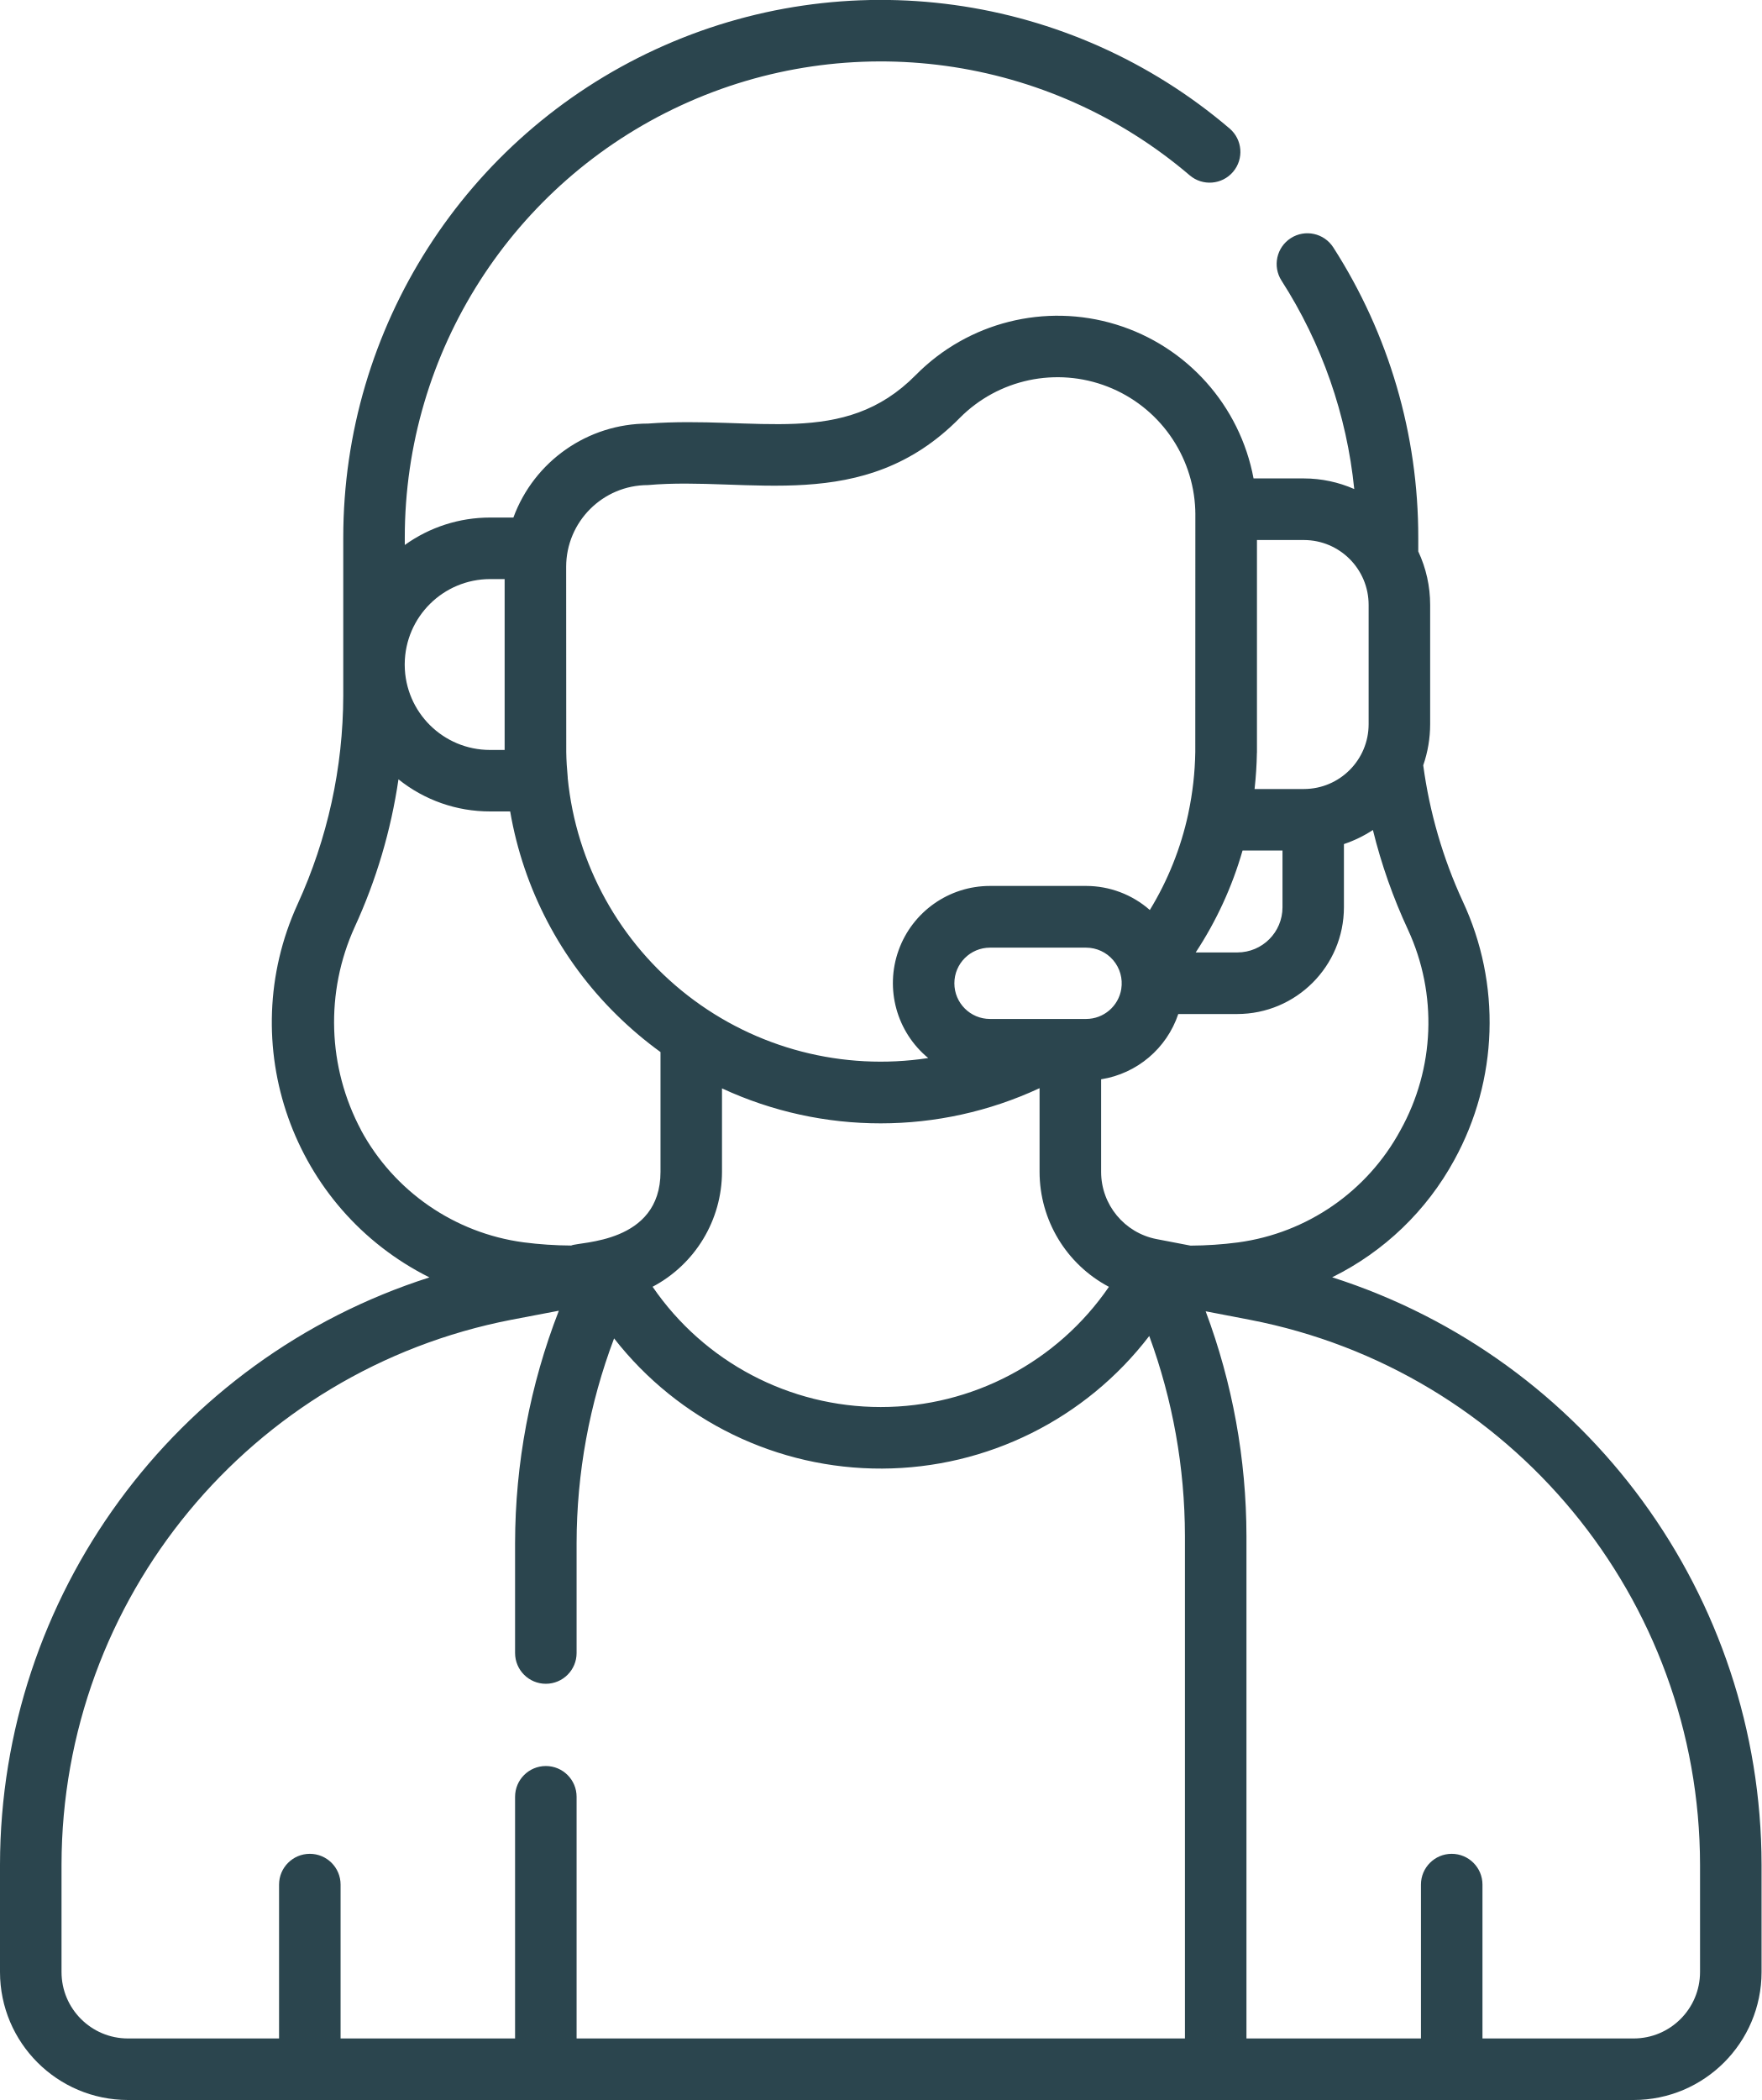
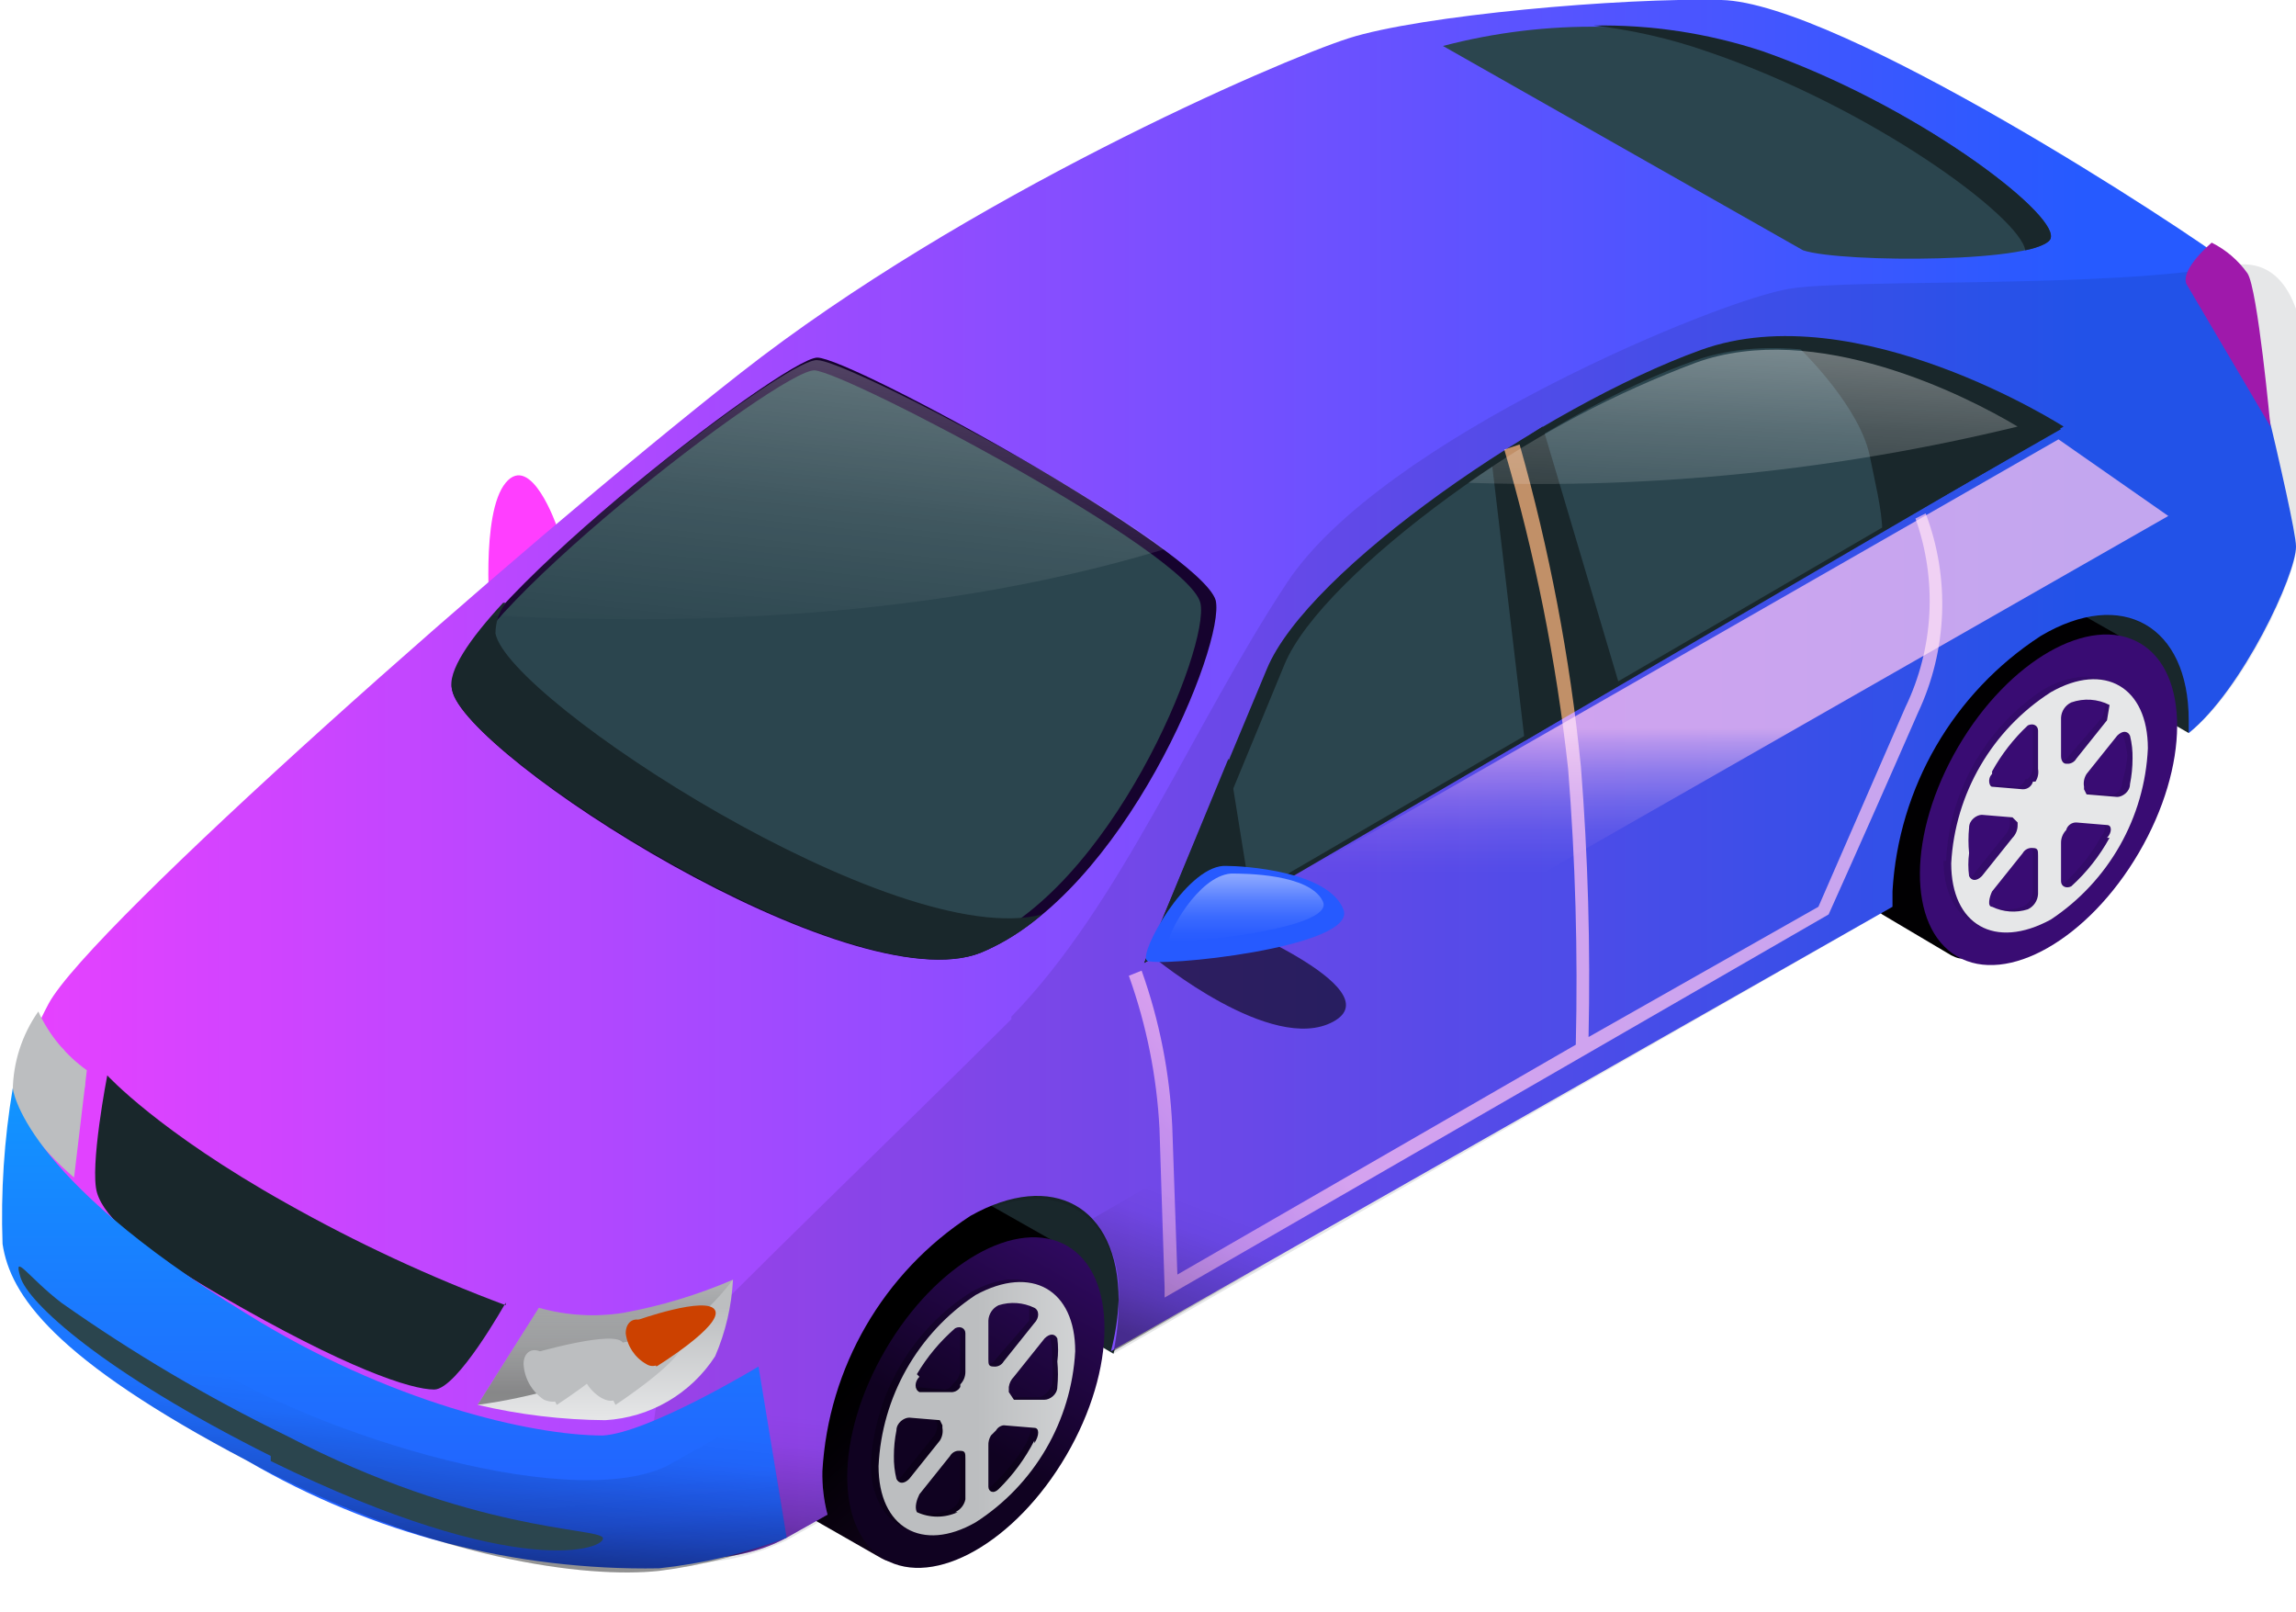
- <svg xmlns="http://www.w3.org/2000/svg" width="58.554" height="69.791" viewBox="0 0 58.554 69.791">
-   <g id="customer-service-agent" transform="translate(-5.555)">
-     <path id="Контур_23" data-name="Контур 23" d="M49.836,42.449a9.313,9.313,0,0,0,4.061-3.9,9.5,9.5,0,0,0,.277-8.6,15.852,15.852,0,0,1-1.311-4.515,4.177,4.177,0,0,0,.23-1.368V20.1a4.172,4.172,0,0,0-.395-1.774v-.459a17.805,17.805,0,0,0-2.825-9.645,1.022,1.022,0,1,0-1.72,1.105,15.74,15.74,0,0,1,2.417,6.926A4.172,4.172,0,0,0,48.9,15.9H47.223A6.626,6.626,0,0,0,36,12.459c-2.408,2.445-5.292,1.348-8.906,1.618A4.769,4.769,0,0,0,22.62,17.2h-.773a4.856,4.856,0,0,0-2.837.912v-.246A15.822,15.822,0,0,1,45.1,5.826a1.022,1.022,0,1,0,1.327-1.555A17.867,17.867,0,0,0,16.965,17.866c0,.68,0,3.776,0,5.255a16.728,16.728,0,0,1-1.52,6.932,9.471,9.471,0,0,0,4.384,12.4A20.523,20.523,0,0,0,5.555,61.971v3.568a4.256,4.256,0,0,0,4.252,4.252H59.857a4.256,4.256,0,0,0,4.252-4.252V61.971A20.523,20.523,0,0,0,49.836,42.449Zm-2.5-17.43c0-.005,0-.01,0-.015V17.947H48.9A2.155,2.155,0,0,1,51.048,20.1v3.969A2.155,2.155,0,0,1,48.9,26.222H47.257c.044-.4.071-.8.077-1.2Zm-.477,3.248h1.326v1.886a1.5,1.5,0,0,1-1.5,1.5H45.3A12.335,12.335,0,0,0,46.857,28.267ZM24.374,18.838a2.72,2.72,0,0,1,2.717-2.717c3.338-.3,7.169,1.016,10.363-2.228a4.581,4.581,0,0,1,7.832,3.057s0,0,0,.005v.032c.006.218,0-1.033,0,8.007a10.55,10.55,0,0,1-.229,2.025c0,.012-.005.024-.007.036a10.285,10.285,0,0,1-1.275,3.188,3.215,3.215,0,0,0-2.12-.8H38.463a3.229,3.229,0,0,0-2.054,5.72A10.454,10.454,0,0,1,24.426,25.86c0-.009,0-.019,0-.028-.026-.277-.045-.555-.049-.836ZM42.827,32.864a1.186,1.186,0,0,1-1.169,1H38.463a1.185,1.185,0,0,1,0-2.37h3.194a1.185,1.185,0,0,1,1.169,1.371Zm-.41,9.9a9.195,9.195,0,0,1-15.17,0,4.326,4.326,0,0,0,2.307-3.82V36.171a12.528,12.528,0,0,0,10.556-.007v2.783a4.326,4.326,0,0,0,2.307,3.82ZM19.008,22.06a2.842,2.842,0,0,1,2.838-2.815h.483v5.679h-.483a2.838,2.838,0,0,1-2.838-2.816Zm-1.45,15.5a7.627,7.627,0,0,1-.214-6.749A18,18,0,0,0,18.8,25.9a4.847,4.847,0,0,0,3.047,1.067h.666a12.425,12.425,0,0,0,3.541,6.764,12.651,12.651,0,0,0,1.456,1.233v3.981c0,2.393-2.689,2.314-2.968,2.449a12.807,12.807,0,0,1-1.587-.107,7.237,7.237,0,0,1-5.4-3.728ZM44.942,67.746H24.721V59.714a1.022,1.022,0,0,0-2.045,0v8.032h-5.8V62.632a1.022,1.022,0,0,0-2.045,0v5.114H9.806A2.209,2.209,0,0,1,7.6,65.539V61.972A18.469,18.469,0,0,1,22.557,43.86l1.574-.3a21.38,21.38,0,0,0-1.455,7.723v3.653a1.022,1.022,0,0,0,2.045,0V51.28a19.321,19.321,0,0,1,1.246-6.8A11.242,11.242,0,0,0,43.756,44.4a19.359,19.359,0,0,1,1.186,6.64v16.7Zm.181-26.35L44,41.18a2.277,2.277,0,0,1-1.844-2.233V35.869A3.239,3.239,0,0,0,44.721,33.7h1.958a3.552,3.552,0,0,0,3.548-3.548v-2.1a4.185,4.185,0,0,0,.963-.468,18.134,18.134,0,0,0,1.17,3.322,7.354,7.354,0,0,1-.256,6.659A7.237,7.237,0,0,1,46.71,41.29a12.613,12.613,0,0,1-1.587.107ZM62.064,65.539a2.209,2.209,0,0,1-2.207,2.207H54.832V62.632a1.022,1.022,0,0,0-2.045,0v5.114h-5.8v-16.7a21.415,21.415,0,0,0-1.356-7.467l1.475.284A18.469,18.469,0,0,1,62.064,61.972v3.568Z" transform="translate(0)" fill="#2b454e" />
-   </g>
+ <svg xmlns="http://www.w3.org/2000/svg" xmlns:xlink="http://www.w3.org/1999/xlink" data-name="Сгруппировать 211" width="89.9" height="63.1">
+   <defs>
+     <linearGradient id="b" x1="1.6" y1=".9" x2=".9" y2="0" gradientUnits="objectBoundingBox">
+       <stop offset="0" stop-color="#010002" />
+       <stop offset="0" stop-color="#030005" />
+       <stop offset=".2" stop-color="#0f0318" />
+       <stop offset=".4" stop-color="#160524" />
+       <stop offset=".5" stop-color="#190628" />
+       <stop offset=".7" stop-color="#0b0212" />
+       <stop offset=".9" stop-color="#020004" />
+       <stop offset="1" />
+     </linearGradient>
+     <linearGradient id="c" x1=".4" y1=".5" x2="1.2" y2=".5" gradientUnits="objectBoundingBox">
+       <stop offset="0" stop-color="#100221" />
+       <stop offset="1" stop-color="#390c73" />
+     </linearGradient>
+     <linearGradient id="a" x1=".6" y1=".5" x2="1.6" y2=".5" gradientUnits="objectBoundingBox">
+       <stop offset="0" stop-color="#bcbec0" />
+       <stop offset="1" stop-color="#e6e7e8" />
+     </linearGradient>
+     <linearGradient id="k" x1=".5" y1=".5" x2="1.5" y2=".5" xlink:href="#a" />
+     <linearGradient id="l" x1="-5.6" y1=".9" x2="-6.3" y2="0" xlink:href="#b" />
+     <linearGradient id="m" x1="-5.5" y1=".5" x2="-4.8" y2=".5" xlink:href="#c" />
+     <linearGradient id="o" x1="-10.3" y1=".5" x2="-9.3" y2=".5" xlink:href="#a" />
+     <linearGradient id="p" x1="-10.4" y1=".5" x2="-9.4" y2=".5" xlink:href="#a" />
+     <linearGradient id="e" x1="14.9" y1=".5" x2="15.9" y2=".5" gradientUnits="objectBoundingBox">
+       <stop offset="0" stop-color="#ff3eff" />
+       <stop offset="1" stop-color="#265aff" />
+     </linearGradient>
+     <linearGradient id="q" x1="-.1" y1=".5" x2=".9" y2=".5" xlink:href="#e" />
+     <linearGradient id="t" x1="3.8" y1=".2" x2="3.8" y2="1" xlink:href="#a" />
+     <linearGradient id="f" x1="3.8" y1=".9" x2="3.8" y2="-.4" gradientUnits="objectBoundingBox">
+       <stop offset="0" stop-color="#9c9c9c" />
+       <stop offset="0" stop-color="#9c9c9c" />
+       <stop offset=".3" stop-color="#c7c7c7" />
+       <stop offset=".6" stop-color="#e5e5e5" />
+       <stop offset=".8" stop-color="#f8f8f8" />
+       <stop offset="1" stop-color="#fff" />
+     </linearGradient>
+     <linearGradient id="u" x1="26.7" y1=".5" x2="27.7" y2=".5" xlink:href="#a" />
+     <linearGradient id="v" x1="43.2" y1="-.3" x2="42.3" y2=".9" xlink:href="#f" />
+     <linearGradient id="x" x1="9.9" y1=".5" x2="10.9" y2=".5" xlink:href="#a" />
+     <linearGradient id="g" x1="29" y1=".5" x2="30" y2=".5" gradientUnits="objectBoundingBox">
+       <stop offset="0" stop-color="#bcbec0" />
+       <stop offset=".7" stop-color="#e8e9ea" />
+       <stop offset="1" stop-color="#fff" />
+     </linearGradient>
+     <linearGradient id="y" x1="8.6" y1=".5" x2="9.6" y2=".5" xlink:href="#a" />
+     <linearGradient id="z" x1="28.7" y1=".5" x2="29.7" y2=".5" xlink:href="#g" />
+     <linearGradient id="B" x1="44.3" y1=".5" x2="45.3" y2=".5" xlink:href="#a" />
+     <linearGradient id="C" x1="32.6" y1=".5" x2="33.6" y2=".5" xlink:href="#g" />
+     <linearGradient id="D" x1="54.3" y1=".5" x2="55.3" y2=".5" xlink:href="#a" />
+     <linearGradient id="E" x1="42.4" y1=".5" x2="43.4" y2=".5" xlink:href="#g" />
+     <linearGradient id="i" x1="-.4" y1=".4" x2="-.4" y2=".6" gradientUnits="objectBoundingBox">
+       <stop offset="0" stop-color="#ba7c49" />
+       <stop offset=".1" stop-color="#98653c" />
+       <stop offset=".3" stop-color="#624126" />
+       <stop offset=".5" stop-color="#382516" />
+       <stop offset=".7" stop-color="#191009" />
+       <stop offset=".9" stop-color="#060402" />
+       <stop offset="1" />
+     </linearGradient>
+     <linearGradient id="F" x1="-14" y1=".9" x2="-13.6" y2=".2" xlink:href="#f" />
+     <linearGradient id="G" x1="1.7" y1="1.2" x2="1.8" y2=".8" xlink:href="#f" />
+     <linearGradient id="H" x1="-.7" y1=".6" x2="-.6" y2=".4" xlink:href="#f" />
+     <linearGradient id="I" x1="2.1" x2="2.1" y2="1" gradientUnits="objectBoundingBox">
+       <stop offset="0" stop-color="#1195ff" />
+       <stop offset="1" stop-color="#265aff" />
+     </linearGradient>
+     <linearGradient id="K" x1="2.2" y1="1" x2="2.1" y2=".5" xlink:href="#f" />
+     <linearGradient id="L" x1="1.9" y1="1.3" x2="2" y2=".9" xlink:href="#f" />
+     <linearGradient id="j" x1="1.5" y1="-.8" x2=".9" y2="1.4" gradientUnits="objectBoundingBox">
+       <stop offset="0" stop-color="#9c9c9c" />
+       <stop offset="0" stop-color="#989898" />
+       <stop offset=".3" stop-color="#626262" />
+       <stop offset=".5" stop-color="#383838" />
+       <stop offset=".7" stop-color="#191919" />
+       <stop offset=".9" stop-color="#060606" />
+       <stop offset="1" />
+     </linearGradient>
+     <linearGradient id="M" x1="2.6" y1=".8" x2="1.3" y2=".4" gradientUnits="objectBoundingBox">
+       <stop offset="0" stop-color="#e0c95e" />
+       <stop offset="0" stop-color="#dbc55c" />
+       <stop offset=".2" stop-color="#998940" />
+       <stop offset=".4" stop-color="#625829" />
+       <stop offset=".6" stop-color="#383217" />
+       <stop offset=".8" stop-color="#19160a" />
+       <stop offset=".9" stop-color="#060602" />
+       <stop offset="1" />
+     </linearGradient>
+     <linearGradient id="O" x1="-.4" y1=".2" x2="-1.2" y2="1" xlink:href="#i" />
+     <linearGradient id="P" x1="-1.3" y1=".3" x2="-2.4" y2=".8" gradientUnits="objectBoundingBox">
+       <stop offset="0" stop-color="#696969" />
+       <stop offset=".2" stop-color="#9c9c9c" />
+       <stop offset=".5" stop-color="#c6c6c6" />
+       <stop offset=".7" stop-color="#e5e5e5" />
+       <stop offset=".9" stop-color="#f8f8f8" />
+       <stop offset="1" stop-color="#fff" />
+     </linearGradient>
+     <linearGradient id="Q" x1="-2.2" y1=".5" x2="-1.2" y2=".5" xlink:href="#e" />
+     <linearGradient id="R" x1="-2.3" y1="-.2" x2="-2.3" y2="1" xlink:href="#j" />
+     <linearGradient id="S" x1="-1.7" y1="-1.5" x2="-2.3" y2="1.7" xlink:href="#j" />
+     <radialGradient id="d" cx=".5" cy=".5" r=".4" gradientTransform="matrix(-1.514 0 0 1 3.1 0)" gradientUnits="objectBoundingBox">
+       <stop offset="0" stop-color="#fff" />
+       <stop offset="1" />
+     </radialGradient>
+     <radialGradient id="n" cx=".5" cy=".5" r=".4" gradientTransform="matrix(-1.514 0 0 1 -22 0)" xlink:href="#d" />
+     <radialGradient id="r" cx=".5" cy=".5" r=".6" gradientTransform="matrix(-.818 0 0 1 0 0)" xlink:href="#d" />
+     <radialGradient id="s" cx=".5" cy=".5" r=".5" gradientTransform="matrix(-.881 0 0 1 8.9 0)" xlink:href="#d" />
+     <radialGradient id="w" cx=".5" cy=".2" r=".4" gradientTransform="matrix(-2.127 0 0 1 -85.6 0)" gradientUnits="objectBoundingBox">
+       <stop offset="0" stop-color="#ff63ce" />
+       <stop offset="1" stop-color="#9f19ab" />
+     </radialGradient>
+     <radialGradient id="h" cx=".5" cy=".5" r=".6" gradientTransform="matrix(-.729 0 0 1 16 0)" gradientUnits="objectBoundingBox">
+       <stop offset=".2" stop-color="#f90" />
+       <stop offset=".3" stop-color="#fc9500" />
+       <stop offset=".5" stop-color="#f58900" />
+       <stop offset=".7" stop-color="#ea7500" />
+       <stop offset=".9" stop-color="#da5a00" />
+       <stop offset="1" stop-color="#cc4100" />
+     </radialGradient>
+     <radialGradient id="A" cx=".5" cy=".5" r=".4" gradientTransform="matrix(1.285 0 0 1 -9.4 0)" xlink:href="#h" />
+     <radialGradient id="J" cx=".2" cy=".9" r=".9" gradientTransform="matrix(-.481 0 0 1 3.7 0)" gradientUnits="objectBoundingBox">
+       <stop offset="0" stop-color="#ffe4a7" />
+       <stop offset="1" />
+     </radialGradient>
+     <radialGradient id="N" cx=".5" cy=".5" r=".8" gradientTransform="matrix(-.469 0 0 1 6.7 0)" xlink:href="#d" />
+   </defs>
+   <path data-name="Контур 1323" d="M85.7 28.7L80 25.4l2.6-3.3s4.2 4 4 4.4l-.9 2.2z" fill="#19272b" />
+   <path data-name="Контур 1324" d="M43.6 53l-8.7-5.1s6-3 6.2-3 4 2.3 4 2.3z" fill="#19272b" />
+   <g data-name="Сгруппировать 204" transform="translate(30.3 46.8)">
+     <path data-name="Контур 1325" d="M818.4 970a3.5 3.5 0 001.4 3.1l2.8 1.6c.9.5.3-.6 1.7-1.4a11 11 0 005-8.7c0-1.5 1.4-1.5.6-2l-3-1.7a3.6 3.6 0 00-3.5.4 11 11 0 00-5 8.6z" transform="translate(-818.4 -960.5)" fill="url(#b)" />
+     <ellipse data-name="Эллипс 285" cx="7.1" cy="4.1" rx="7.1" ry="4.1" transform="rotate(-59.7 11 5.4)" fill="url(#c)" />
+     <path data-name="Контур 1326" d="M826.2 963a3.6 3.6 0 013.5-.5 4 4 0 00-3 .6 11 11 0 00-5 8.6 3.4 3.4 0 001.6 3.3c-1.3-.4-2-1.6-2-3.5a11 11 0 015-8.6z" transform="translate(-818.6 -960.6)" fill="url(#d)" style="mix-blend-mode:screen;isolation:isolate" />
+     <path data-name="Контур 1327" d="M822.5 971.2c0 2.4 1.8 3.4 3.9 2.2a8.5 8.5 0 003.8-6.7c0-2.4-1.7-3.4-3.8-2.2a8.5 8.5 0 00-3.9 6.7zm2.6-1.6v.1c0 .1 0 0 0 0a.7.7 0 01-.2.5l-1.2 1.5c-.2.2-.4.2-.4 0a3.5 3.5 0 01-.2-.9 5.2 5.2 0 01.2-1c0-.3.2-.5.4-.5l1.2.1.2.2zm-1-2a7.3 7.3 0 011.5-1.8c.2-.1.4 0 .4.2v1.5a.7.7 0 01-.2.5l-.1.1a.4.4 0 01-.3.2l-1.2-.1c-.2 0-.3-.3-.1-.5zm3.1-2.7a1.9 1.9 0 011.5.1v.6l-1.3 1.5a.4.4 0 01-.3.2.8.8 0 00-.1 0c-.1 0-.2-.1-.2-.3v-1.5a.7.7 0 01.4-.6zm2.3 1.3a3.4 3.4 0 01.1.9 5.1 5.1 0 010 1c-.1.3-.4.5-.5.5h-1.2l-.2-.3v-.2a.7.7 0 01.2-.4l1.2-1.5c.1-.2.4-.2.4 0zm-.8 4a7.3 7.3 0 01-1.5 1.9c-.2.2-.4.1-.4-.1v-1.6a.7.7 0 01.2-.4l.1-.2a.4.4 0 01.3-.2l1.2.1c.2 0 .2.3 0 .6zm-3.1 2.8a1.9 1.9 0 01-1.5 0c-.2-.2-.1-.5 0-.7l1.3-1.5a.4.4 0 01.3-.2c.2 0 .3.1.3.3v1.6a.7.7 0 01-.4.5z" transform="translate(-818.7 -960.7)" fill="url(#a)" style="mix-blend-mode:multiply;isolation:isolate" />
+     <path data-name="Контур 1328" d="M822.8 971.3c0 2.4 1.7 3.4 3.8 2.2a8.5 8.5 0 003.9-6.7c0-2.4-1.7-3.4-3.9-2.2a8.5 8.5 0 00-3.8 6.7zm2.5-1.6v.1a.7.7 0 01-.1.5l-1.2 1.5c-.2.2-.4.2-.5 0a3.5 3.5 0 01-.1-.9 5.1 5.1 0 01.1-1c0-.3.3-.5.5-.5l1.2.1.1.2zm-1-2a7.3 7.3 0 011.5-1.8c.2-.1.4 0 .4.2v1.5a.7.7 0 01-.2.5v.1a.4.4 0 01-.4.2h-1.2c-.2-.1-.2-.4 0-.6zm3.2-2.7a1.9 1.9 0 011.4.1c.2.1.2.4 0 .6l-1.2 1.5a.4.4 0 01-.4.2c-.2 0-.2-.1-.2-.3v-1.5a.7.7 0 01.4-.6zm2.3 1.3a3.5 3.5 0 010 .9 5.2 5.2 0 010 1c0 .3-.3.5-.5.5h-1.2l-.2-.3v-.2a.7.7 0 01.2-.4l1.2-1.5c.2-.2.4-.2.5 0zm-.9 4a7.4 7.4 0 01-1.4 1.9c-.2.2-.4.1-.4-.1v-1.6a.7.7 0 01.1-.4l.2-.2a.4.4 0 01.3-.2l1.2.1c.2 0 .2.3 0 .6zm-3 2.8a1.9 1.9 0 01-1.6 0c-.1-.2 0-.5.1-.7l1.2-1.5a.4.4 0 01.3-.2.6.6 0 00.1 0c.2 0 .2.1.2.3v1.6a.7.7 0 01-.4.5z" transform="translate(-818.7 -960.7)" fill="url(#k)" />
+   </g>
+   <g data-name="Сгруппировать 205" transform="translate(72.3 23.2)">
+     <path data-name="Контур 1329" d="M863 945a3.5 3.5 0 001.4 3.1l2.7 1.6c1 .5.3-.6 1.7-1.4a11 11 0 005-8.7c0-1.5 1.5-1.5.6-2l-3-1.7a3.6 3.6 0 00-3.5.4 11 11 0 00-5 8.6z" transform="translate(-863 -935.5)" fill="url(#l)" />
+     <ellipse data-name="Эллипс 286" cx="7.1" cy="4.1" rx="7.1" ry="4.1" transform="rotate(-59.7 11 5.4)" fill="url(#m)" />
+     <path data-name="Контур 1330" d="M870.8 938a3.6 3.6 0 013.4-.5 4 4 0 00-3 .6 11 11 0 00-5 8.6 3.4 3.4 0 001.6 3.3c-1.2-.4-2-1.6-2-3.5a11 11 0 015-8.6z" transform="translate(-863.1 -935.6)" fill="url(#n)" style="mix-blend-mode:screen;isolation:isolate" />
+     <path data-name="Контур 1331" d="M867 946.2c0 2.4 1.8 3.4 4 2.2a8.5 8.5 0 003.8-6.7c0-2.4-1.8-3.4-3.9-2.2a8.5 8.5 0 00-3.8 6.7zm2.6-1.6v.1c0 .1 0 0 0 0a.7.7 0 01-.2.5l-1.2 1.5c-.1.2-.4.2-.4 0a3.5 3.5 0 01-.1-.9 5.2 5.2 0 010-1c.1-.3.4-.5.5-.5h1.2l.2.3zm-1-2a7.3 7.3 0 011.5-1.8c.2-.1.4 0 .4.2v1.5a.7.7 0 01-.2.5h-.1a.4.4 0 01-.3.3l-1.2-.1c-.2 0-.2-.3 0-.5zm3.1-2.7a1.9 1.9 0 011.5.1c.2 0 .1.4 0 .6l-1.3 1.5a.4.4 0 01-.3.2c-.2 0-.3-.1-.3-.3v-1.5a.7.7 0 01.4-.6zm2.3 1.3a3.5 3.5 0 01.2.9 5.2 5.2 0 01-.2 1c0 .3-.2.5-.4.5l-1.2-.1-.2-.2v-.1c0-.1 0 0 0 0a.7.7 0 01.2-.5l1.2-1.5c.2-.2.4-.2.4 0zm-.8 4a7.3 7.3 0 01-1.5 1.9c-.2.1-.4 0-.4-.2v-1.5a.7.7 0 01.2-.5l.1-.1a.4.4 0 01.4-.2l1.2.1c.1 0 .2.3 0 .5zm-3.1 2.8a1.9 1.9 0 01-1.5-.1v-.6l1.3-1.5a.4.4 0 01.3-.2.7.7 0 00.1 0c.1 0 .2.1.2.3v1.5a.7.7 0 01-.4.6z" transform="translate(-863.2 -935.7)" fill="url(#o)" style="mix-blend-mode:multiply;isolation:isolate" />
+     <path data-name="Контур 1332" d="M867.3 946.3c0 2.4 1.7 3.4 3.9 2.2a8.5 8.5 0 003.8-6.7c0-2.4-1.7-3.4-3.8-2.2a8.5 8.5 0 00-3.9 6.7zm2.6-1.6v.1c0 .1 0 0 0 0a.7.7 0 01-.2.5l-1.2 1.5c-.2.2-.4.2-.5 0a3.4 3.4 0 010-.9 5 5 0 010-1c0-.3.3-.5.5-.5l1.2.1.2.2zm-1-2a7.3 7.3 0 011.4-1.8c.2-.1.4 0 .4.2v1.5a.7.7 0 01-.1.5h-.1a.4.4 0 01-.4.3l-1.2-.1c-.1 0-.2-.3 0-.5zm3.1-2.7a1.9 1.9 0 011.5.1l-.1.6-1.2 1.5a.4.4 0 01-.3.2.8.8 0 00-.1 0c-.1 0-.2-.1-.2-.3v-1.5a.7.7 0 01.4-.6zm2.3 1.3a3.4 3.4 0 01.1.9 5.1 5.1 0 01-.1 1c0 .3-.3.5-.5.5l-1.2-.1-.1-.2v-.1c0-.1 0 0 0 0a.7.7 0 01.1-.5l1.2-1.5c.2-.2.4-.2.5 0zm-.8 4a7.3 7.3 0 01-1.5 1.9c-.2.1-.4 0-.4-.2v-1.5a.7.7 0 01.2-.5.4.4 0 01.4-.3l1.2.1c.2 0 .2.3 0 .5zm-3.2 2.8a1.9 1.9 0 01-1.4-.1c-.2 0-.1-.4 0-.6l1.2-1.5a.4.4 0 01.4-.2c.2 0 .2.1.2.3v1.5a.7.7 0 01-.4.6z" transform="translate(-863.2 -935.7)" fill="url(#p)" />
+   </g>
+   <path data-name="Контур 1333" d="M809.3 932.6s-1-2.9-2-1.7-.6 5.4-.6 5.4z" transform="translate(-787.5 -912)" fill="url(#e)" />
+   <path data-name="Контур 1334" d="M788.3 950.3c1.6-3 18.3-17.8 27.1-24.7s21-12.2 23.8-13.1 10.7-1.6 14.6-1.5c4.6.1 18.2 9 20 10.4 0 0 2.5 10 2.5 11 0 1.1-2.1 5.6-4.2 7.3v-.5c0-3.7-2.6-5.2-5.8-3.3a12.8 12.8 0 00-5.8 10v.6l-30.6 17.4a9.3 9.3 0 00.3-2c0-3.7-2.6-5.1-5.8-3.3a12.8 12.8 0 00-5.8 10 6.2 6.2 0 00.2 1.7l-1.6.9c-4.7 2.6-14.4-1.3-23.7-6.5-9-5-6.8-11.4-5.2-14.4z" transform="translate(-786.4 -911)" fill="url(#q)" />
+   <path data-name="Контур 1335" d="M39.6 39.8c4.3-4.4 7.1-11.4 10.8-17s17-11.1 19.7-11.5c2.5-.4 12.5 0 17.2-.9s2.6 10 2.6 11.1c0 1-2 5.5-4.2 7.2v-.5c0-3.7-2.6-5.1-5.8-3.3a12.8 12.8 0 00-5.8 10v.6L43.6 53a9.3 9.3 0 00.2-2c0-3.6-2.6-5.1-5.8-3.3a12.8 12.8 0 00-5.8 10 6.2 6.2 0 00.2 1.7l-1.6.9a8.9 8.9 0 01-5.2.8c-.2-2.8-.3-6.7.9-8.2 2-2.2 8.8-8.7 13.1-13z" fill="#e6e7e8" style="mix-blend-mode:multiply;isolation:isolate" />
+   <path data-name="Контур 1336" d="M813.6 964.1c2-2.3 8.9-8.7 13.1-13s7.7-11.8 11.4-17.4 16.4-10.7 19.1-11.1c2.5-.4 12.5 0 17.3-1 0 0-13.3.8-15.6 1.1-2.7.4-16 5.5-19.7 11s-6.5 12.7-10.8 17-11.2 11.3-13.1 13.6c-1.2 1.4-1.1 5.3-.9 8a13.7 13.7 0 01-1.7 0c-.2-2.8-.3-6.8 1-8.2z" transform="translate(-787.8 -911.6)" fill="url(#r)" style="mix-blend-mode:screen;isolation:isolate" />
+   <path data-name="Контур 1337" d="M70.6 9.8l-14.1-8a23 23 0 0112.4.2C75 4.1 80.5 8.3 80.3 9.3s-8.2 1-9.7.5z" fill="#2b454e" />
+   <path data-name="Контур 1338" d="M66.8 2a20.5 20.5 0 00-4.4-1A20 20 0 0169 2C75 4.1 80.5 8.3 80.3 9.3c0 .2-.5.4-1 .5-.2-1.3-6-5.6-12.5-7.8z" fill="#19272b" />
+   <path data-name="Контур 1339" d="M47.6 23.5C47 21.5 33.3 14 32 14S17.2 24.4 17.7 27s15.6 12.3 20.7 10.3C44 35 48 25.2 47.6 23.5z" fill="#16032e" />
+   <g data-name="Сгруппировать 207">
+     <g data-name="Сгруппировать 206">
+       <path data-name="Контур 1340" d="M47 23.6c-.5-2-13.8-9-15.1-9.1s-14.4 10-14 12.5 15.3 12 20.2 10c5.4-2.1 9.3-11.7 8.9-13.4z" fill="#2b454e" />
+     </g>
+   </g>
+   <path data-name="Контур 1341" d="M19.8 23.6a2 2 0 00-.4 1.2c.5 2.6 15.7 12.5 21.4 11a8.8 8.8 0 01-2.4 1.5c-5 2-20.3-7.8-20.7-10.3-.2-.7.7-2 2-3.4z" fill="#19272b" />
+   <path data-name="Контур 1342" d="M44.8 37.7l36-21s-8.1-5.2-14.2-3-15.4 8.6-17 12.5l-4.8 11.5z" fill="#19272b" />
+   <path data-name="Контур 1343" d="M45.8 36.9l34-19.8s-7.6-5-13.4-3S51.8 22.4 50.3 26l-4.5 10.9z" fill="#2b454e" />
+   <path data-name="Контур 1344" d="M19.8 51s-1.9 3.4-2.8 3.4-3.4-.8-8.4-3.7c-3.1-1.8-4.5-3-4.8-4s.4-4.6.4-4.6 2 2.2 7 5a60.7 60.7 0 008.6 4z" fill="#19272b" />
+   <path data-name="Контур 1345" d="M790.8 955.6l.3.3a12.5 12.5 0 00-.4 3.9c.4 1 1.7 2.2 4.9 4 5 3 7.4 3.8 8.4 3.8a.7.7 0 00.2-.1 1.3 1.3 0 01-.7.4c-1 0-3.4-.8-8.3-3.7-3.2-1.8-4.6-3-4.9-4s.5-4.6.5-4.6z" transform="translate(-786.5 -913.5)" fill="url(#s)" style="mix-blend-mode:screen;isolation:isolate" />
+   <path data-name="Контур 1346" d="M808.5 965.2l-2.4 3.8a22.5 22.5 0 005 .6 5.5 5.5 0 004.3-2.5 8.7 8.7 0 00.7-3 19.8 19.8 0 01-4.3 1.3 7.7 7.7 0 01-3.3-.2z" transform="translate(-787.4 -914)" fill="url(#t)" />
+   <path data-name="Контур 1347" d="M808.5 965.2l-2.4 3.8a22.1 22.1 0 006.2-1.8 10.6 10.6 0 003.8-3.1 19.8 19.8 0 01-4.3 1.3 7.7 7.7 0 01-3.3-.2z" transform="translate(-787.4 -914)" fill="url(#f)" style="mix-blend-mode:multiply;isolation:isolate" />
+   <path data-name="Контур 1348" d="M789.8 955.2l-.5 4.2s-2.3-1.9-2.4-3.4a5.5 5.5 0 011-3.1 5.8 5.8 0 001.9 2.3z" transform="translate(-786.4 -913.3)" fill="url(#u)" />
+   <path data-name="Контур 1349" d="M789.8 955.2l-.4 4.2a16.1 16.1 0 01-1.3-4 20 20 0 010-2.5 5.8 5.8 0 001.7 2.3z" transform="translate(-786.4 -913.3)" fill="url(#v)" style="mix-blend-mode:multiply;isolation:isolate" />
+   <path data-name="Контур 1350" d="M878 921.1a3.8 3.8 0 011.4 1.2c.4.6.9 6 .9 6l-3.3-5.6c-.2-.6 1-1.6 1-1.6z" transform="translate(-791.4 -911.6)" fill="url(#w)" />
+   <g data-name="Сгруппировать 208">
+     <path data-name="Контур 1351" d="M808.4 967l1 2s2.8-1.8 2.6-2.4-3.6.4-3.6.4z" transform="translate(-787.6 -914)" fill="url(#x)" />
+     <path data-name="Контур 1352" d="M809.6 968.4c0 .5-.3.7-.8.5a1.8 1.8 0 01-.8-1.4c0-.5.4-.7.8-.4a1.8 1.8 0 01.8 1.3z" transform="translate(-787.5 -914.1)" fill="url(#g)" />
+   </g>
+   <path data-name="Контур 1353" d="M810.8 967l1 2s2.9-1.9 2.6-2.5-3.6.4-3.6.4z" transform="translate(-787.7 -914)" fill="url(#y)" />
+   <path data-name="Контур 1354" d="M812 968.4c0 .5-.3.7-.8.4a1.8 1.8 0 01-.8-1.3c0-.6.4-.8.8-.5a1.8 1.8 0 01.8 1.4z" transform="translate(-787.7 -914.1)" fill="url(#z)" />
+   <path data-name="Контур 1355" d="M812.7 965.7l.8 1.8s2.6-1.6 2.3-2.2-3.1.4-3.1.4z" transform="translate(-787.8 -914)" fill="url(#h)" />
+   <path data-name="Контур 1356" d="M813.8 967c0 .4-.4.6-.7.4a1.6 1.6 0 01-.8-1.2c0-.5.4-.7.8-.4a1.6 1.6 0 01.7 1.2z" transform="translate(-787.8 -914)" fill="url(#A)" />
+   <path data-name="Контур 1357" d="M788 955.8l.9 1.8s1-1.3.8-1.8-1.7 0-1.7 0z" transform="translate(-786.4 -913.5)" fill="url(#B)" />
+   <path data-name="Контур 1358" d="M789.1 957c0 .5-.3.7-.7.5a1.6 1.6 0 01-.7-1.3c0-.4.3-.6.7-.4a1.6 1.6 0 01.7 1.3z" transform="translate(-786.4 -913.5)" fill="url(#C)" />
+   <path data-name="Контур 1359" d="M787.5 954.2l.7 1.4s1-.7.7-1.1-1.4-.3-1.4-.3z" transform="translate(-786.4 -913.4)" fill="url(#D)" />
+   <path data-name="Контур 1360" d="M788.4 955.2c0 .3-.3.5-.6.3a1.2 1.2 0 01-.5-1c0-.3.2-.4.5-.3a1.2 1.2 0 01.6 1z" transform="translate(-786.4 -913.4)" fill="url(#E)" />
+   <path data-name="Контур 1361" d="M869.2 929.2L832.9 950l-6.5 6.8.7.7 5.6-2 40.8-23.3z" transform="translate(-788.6 -912)" fill="url(#i)" style="mix-blend-mode:screen;isolation:isolate" />
+   <g data-name="Сгруппировать 209" style="mix-blend-mode:multiply;isolation:isolate">
+     <path data-name="Контур 1362" d="M877 941v-.6c0-2.2-1-3.6-2.4-4l6.4-3.7a7.4 7.4 0 01.2 1c0 1-2.1 5.5-4.2 7.2z" transform="translate(-791.3 -912.2)" fill="url(#F)" />
+     <path data-name="Контур 1363" d="M787.4 961.4a66 66 0 006.2 5.2c4.2 3 14.9 6.5 18.8 4.5l7.2-4a11 11 0 00-1 4.4 6.2 6.2 0 00.2 1.6l-1.6.9c-4.7 2.6-14.3-1.2-23.6-6.4-3.5-2-5.3-4.1-6.2-6.2z" transform="translate(-786.4 -913.8)" fill="url(#G)" />
+     <path data-name="Контур 1364" d="M832.5 965.6a9.3 9.3 0 00.2-2 4.6 4.6 0 00-1-3.2l33.6-19.5a12.3 12.3 0 00-2.3 6.7v.6l-30.5 17.4z" transform="translate(-788.9 -912.7)" fill="url(#H)" />
+   </g>
+   <path data-name="Контур 1365" d="M816 967s-4.3 2.6-6.1 2.7c-2.8 0-8.4-1.3-14-4.8-8.8-5.4-9.1-8.8-9.1-8.8a30.3 30.3 0 00-.4 6.1c.3 2 2 4.5 9.6 8.5a30.9 30.9 0 0016.1 4.2 19.8 19.8 0 005-1.2z" transform="translate(-786.3 -913.5)" fill="url(#I)" />
+   <path data-name="Контур 1366" d="M809.6 970.3c-2.8 0-8.4-1.4-14-4.8-6.8-4.2-8.5-7.1-9-8.3l.2-1.1s.3 3.4 9 8.8a29.5 29.5 0 0014 4.8c1.9 0 6.2-2.7 6.2-2.7l.1.5c-2 1-5.3 2.7-6.5 2.8z" transform="translate(-786.3 -913.5)" fill="url(#J)" style="mix-blend-mode:color-dodge;isolation:isolate" />
+   <path data-name="Контур 1367" d="M786.4 962.4a12.1 12.1 0 010-2 70 70 0 007.1 6.1c4.3 3.1 14.9 6.5 18.9 4.6l3.9-2.2.8 5a19.8 19.8 0 01-5 1.3c-2.8.3-8.8-.4-16.1-4.3-7.6-4-9.4-6.5-9.6-8.5z" transform="translate(-786.3 -913.7)" fill="url(#K)" style="mix-blend-mode:multiply;isolation:isolate" />
+   <path data-name="Контур 1368" d="M786.4 962.4a12.1 12.1 0 010-2 70 70 0 007.1 6.1c4.3 3.1 14.9 6.5 18.9 4.6l3.9-2.2.8 5a19.8 19.8 0 01-5 1.3c-2.8.3-8.8-.4-16.1-4.3-7.6-4-9.4-6.5-9.6-8.5z" transform="translate(-786.3 -913.7)" fill="url(#L)" style="mix-blend-mode:multiply;isolation:isolate" />
+   <path data-name="Контур 1369" d="M49 35.3l-4.2 2.4 3.3-8z" fill="#19272b" />
+   <path data-name="Контур 1370" d="M70 13.2c5.4 0 10.7 3.6 10.7 3.6l-7 4c0-.8-.3-2-.5-3-.4-1.8-2.4-3.9-3.2-4.6z" fill="#19272b" />
+   <path data-name="Контур 1371" d="M833.1 933.3c-9.9 3-20.2 2.9-26.3 2.6 3.6-4 11.7-10.1 12.7-10 1 0 9.7 4.5 13.6 7.4z" transform="translate(-787.5 -911.8)" fill="url(#j)" style="mix-blend-mode:screen;isolation:isolate" />
+   <path data-name="Контур 1372" d="M10.6 57C4 53.7 1.1 51 .8 50s.3 0 1.6 1a63.7 63.7 0 008.8 5.2c7.3 3.8 12.2 3.6 12.4 4s-3.2 1.8-13-3z" fill="#2b454e" />
+   <path data-name="Контур 1373" d="M802.5 940s-12.9 10.2-11 12.8 14.2 10.9 19 9.4 12.5-10.4 12.5-10.4-8.8-2-14.4-5.8-6-6-6-6z" transform="translate(-786.6 -912.6)" fill="url(#M)" style="mix-blend-mode:screen;isolation:isolate" />
+   <path data-name="Контур 1374" d="M808.7 965.2s1.2 3.6 5.6 2c1.2-.4 2-3.1 2-3.1a19.8 19.8 0 01-4.3 1.3 7.7 7.7 0 01-3.3-.2z" transform="translate(-787.6 -914)" fill="url(#N)" style="mix-blend-mode:screen;isolation:isolate" />
+   <path data-name="Контур 1375" d="M63.4 26.8L59.7 29l-1.3-11 2-1.3z" fill="#19272b" />
+   <path data-name="Контур 1376" d="M833.7 950a21 21 0 011.2 6.1l.2 5.8 15.6-9a105 105 0 00-.3-10.8 72.5 72.5 0 00-2.5-12.5l.6-.2a73.1 73.1 0 012.4 12.6 105.4 105.4 0 01.3 10.6l9-5.1 3.4-7.8a9.6 9.6 0 00.4-7.4l.4-.2a10 10 0 01-.3 7.8 825 825 0 01-3.5 7.9l-26 15v-.4l-.2-6.2a20.9 20.9 0 00-1.2-6z" transform="translate(-789 -912)" fill="url(#O)" style="mix-blend-mode:screen;isolation:isolate" />
+   <g data-name="Сгруппировать 210">
+     <path data-name="Контур 1377" d="M834.2 950.6s4.6 3.8 7 2.5-4.6-4.1-4.6-4.1z" transform="translate(-789 -913.1)" fill="url(#P)" style="mix-blend-mode:multiply;isolation:isolate" />
+     <path data-name="Контур 1378" d="M837 946.9c.7 0 4 .2 4.6 1.7s-7.4 2.3-7.7 2 1.5-3.6 3-3.7z" transform="translate(-789 -913)" fill="url(#Q)" />
+     <path data-name="Контур 1379" d="M837.2 947.2c.5 0 3.1 0 3.6 1.1s-5.9 1.7-6 1.5 1.1-2.5 2.4-2.6z" transform="translate(-789 -913)" fill="url(#R)" style="mix-blend-mode:screen;isolation:isolate" />
+   </g>
+   <path data-name="Контур 1380" d="M868.7 928.5a79.2 79.2 0 01-21.5 2.2 39.8 39.8 0 018.9-4.7c4.7-1.7 10.6 1.3 12.6 2.5z" transform="translate(-789.7 -911.8)" fill="url(#S)" style="mix-blend-mode:screen;isolation:isolate" />
</svg>
